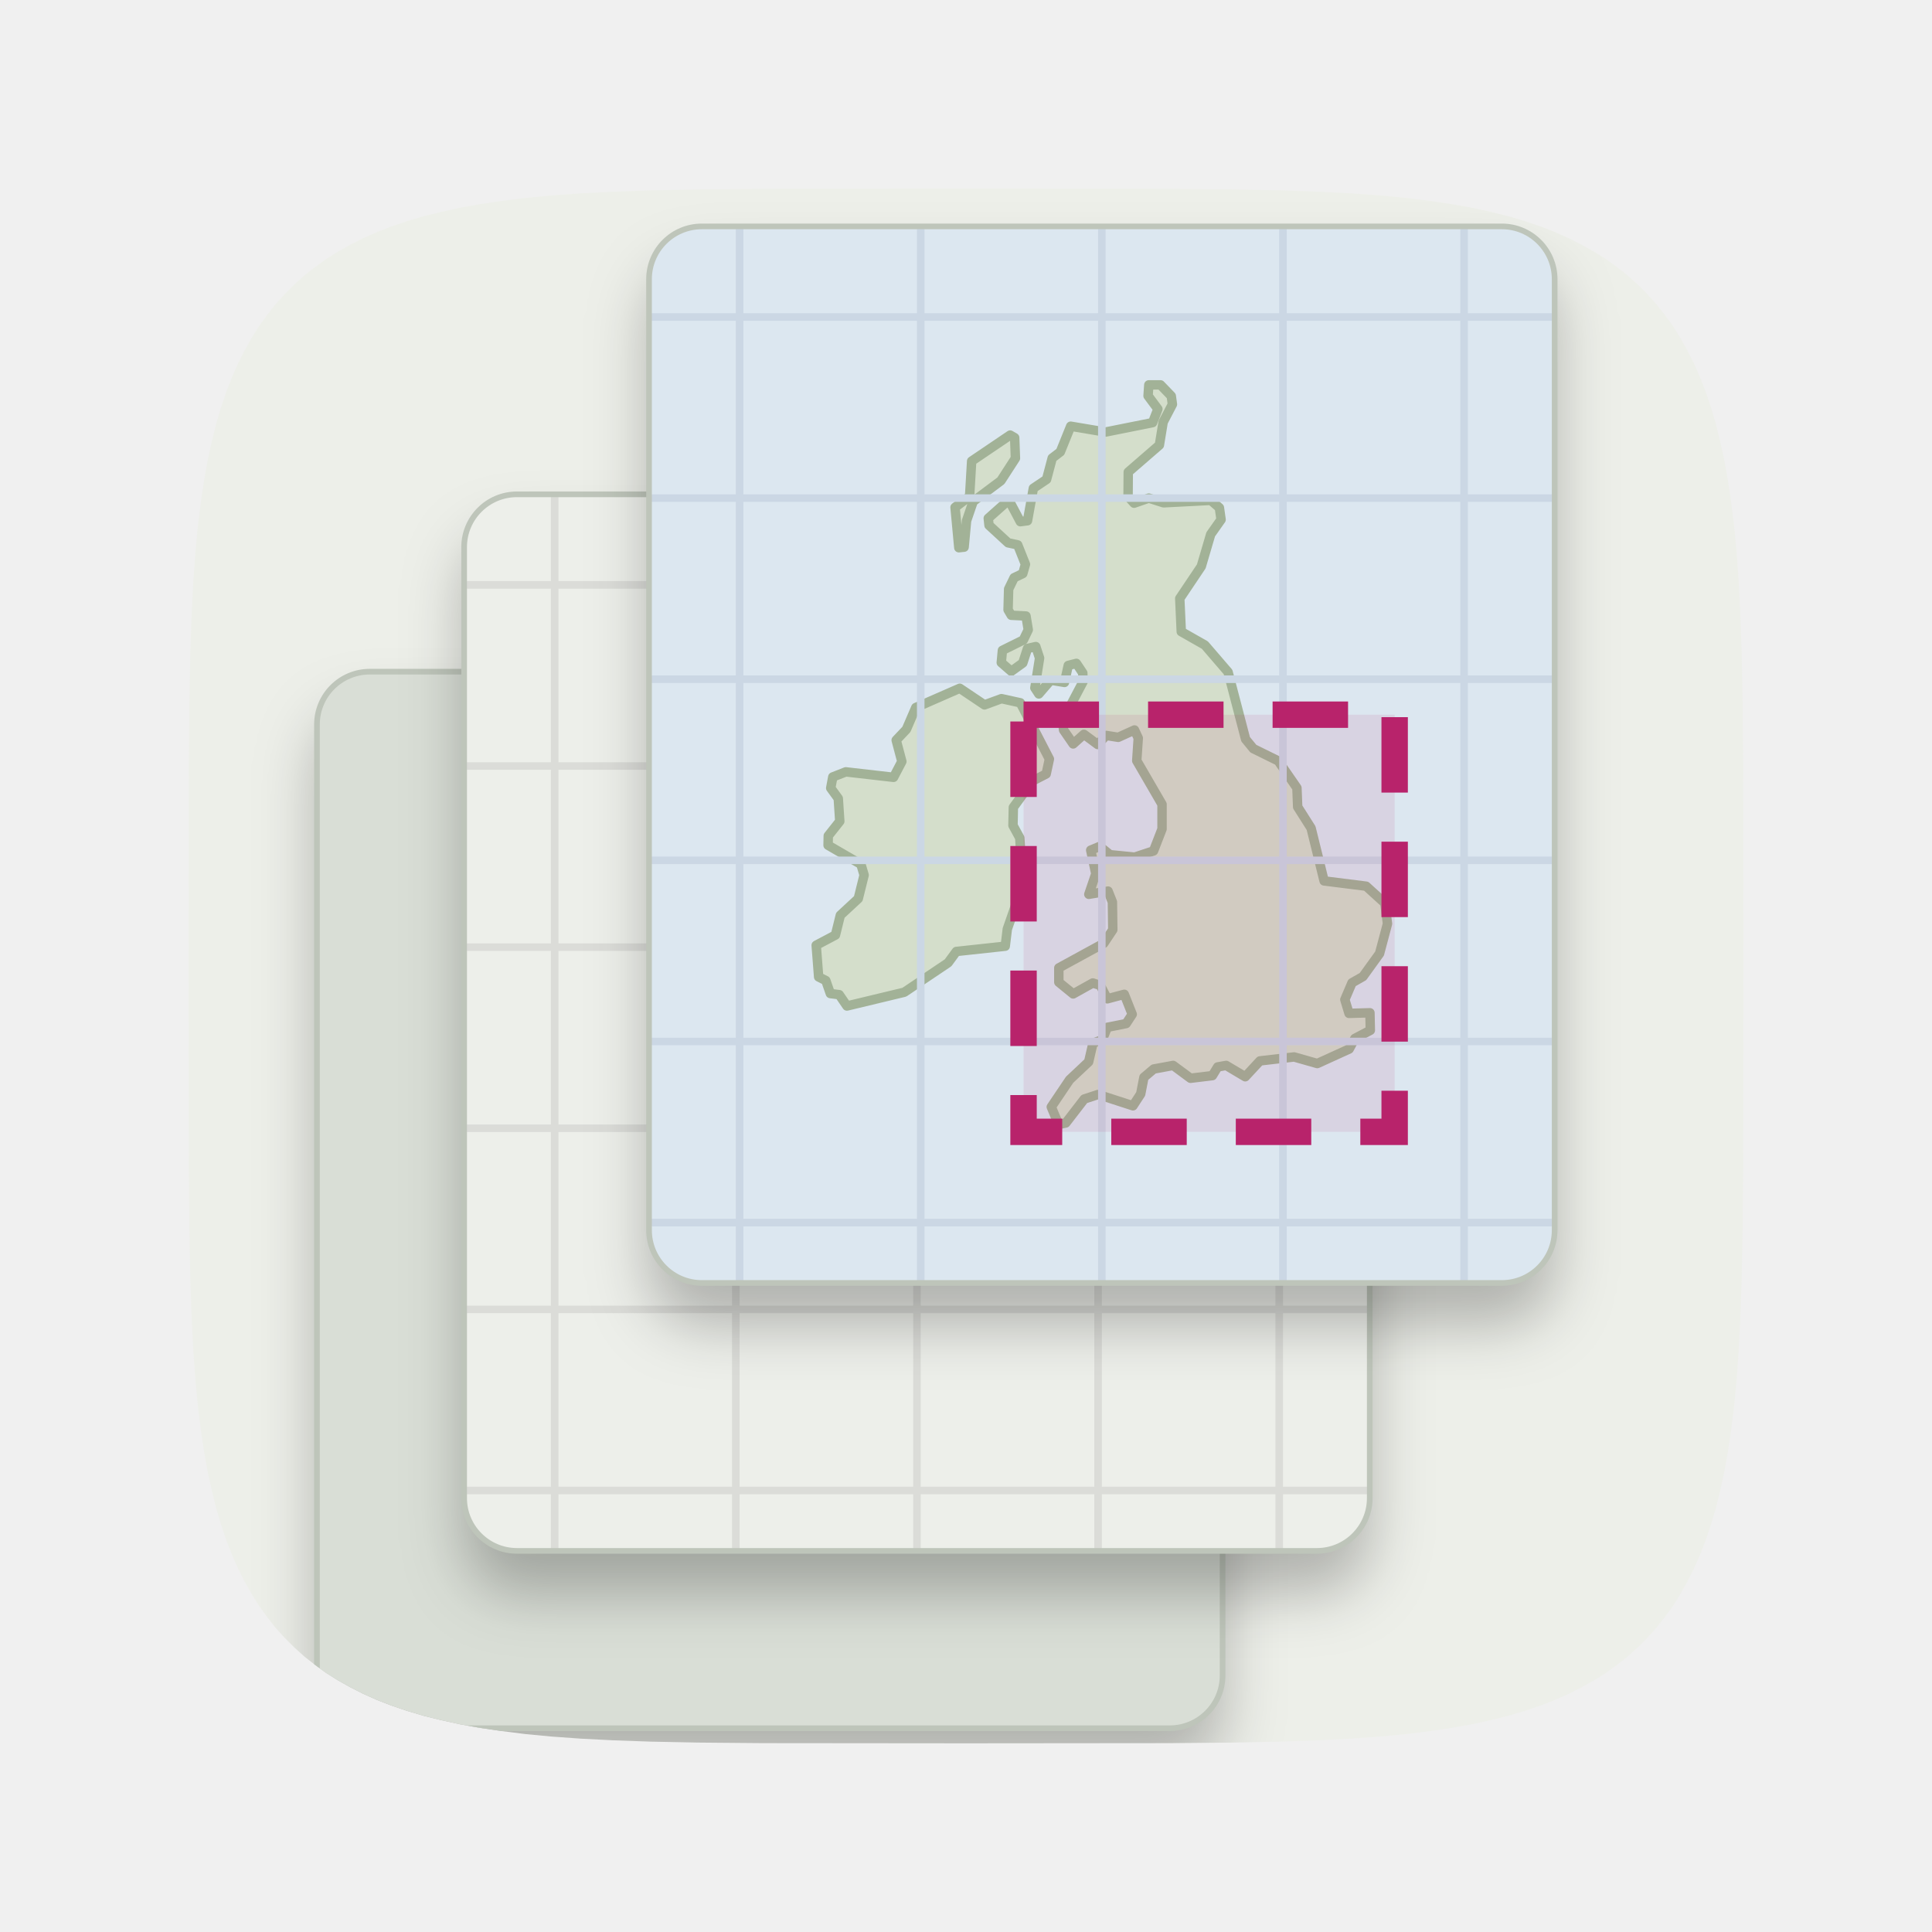
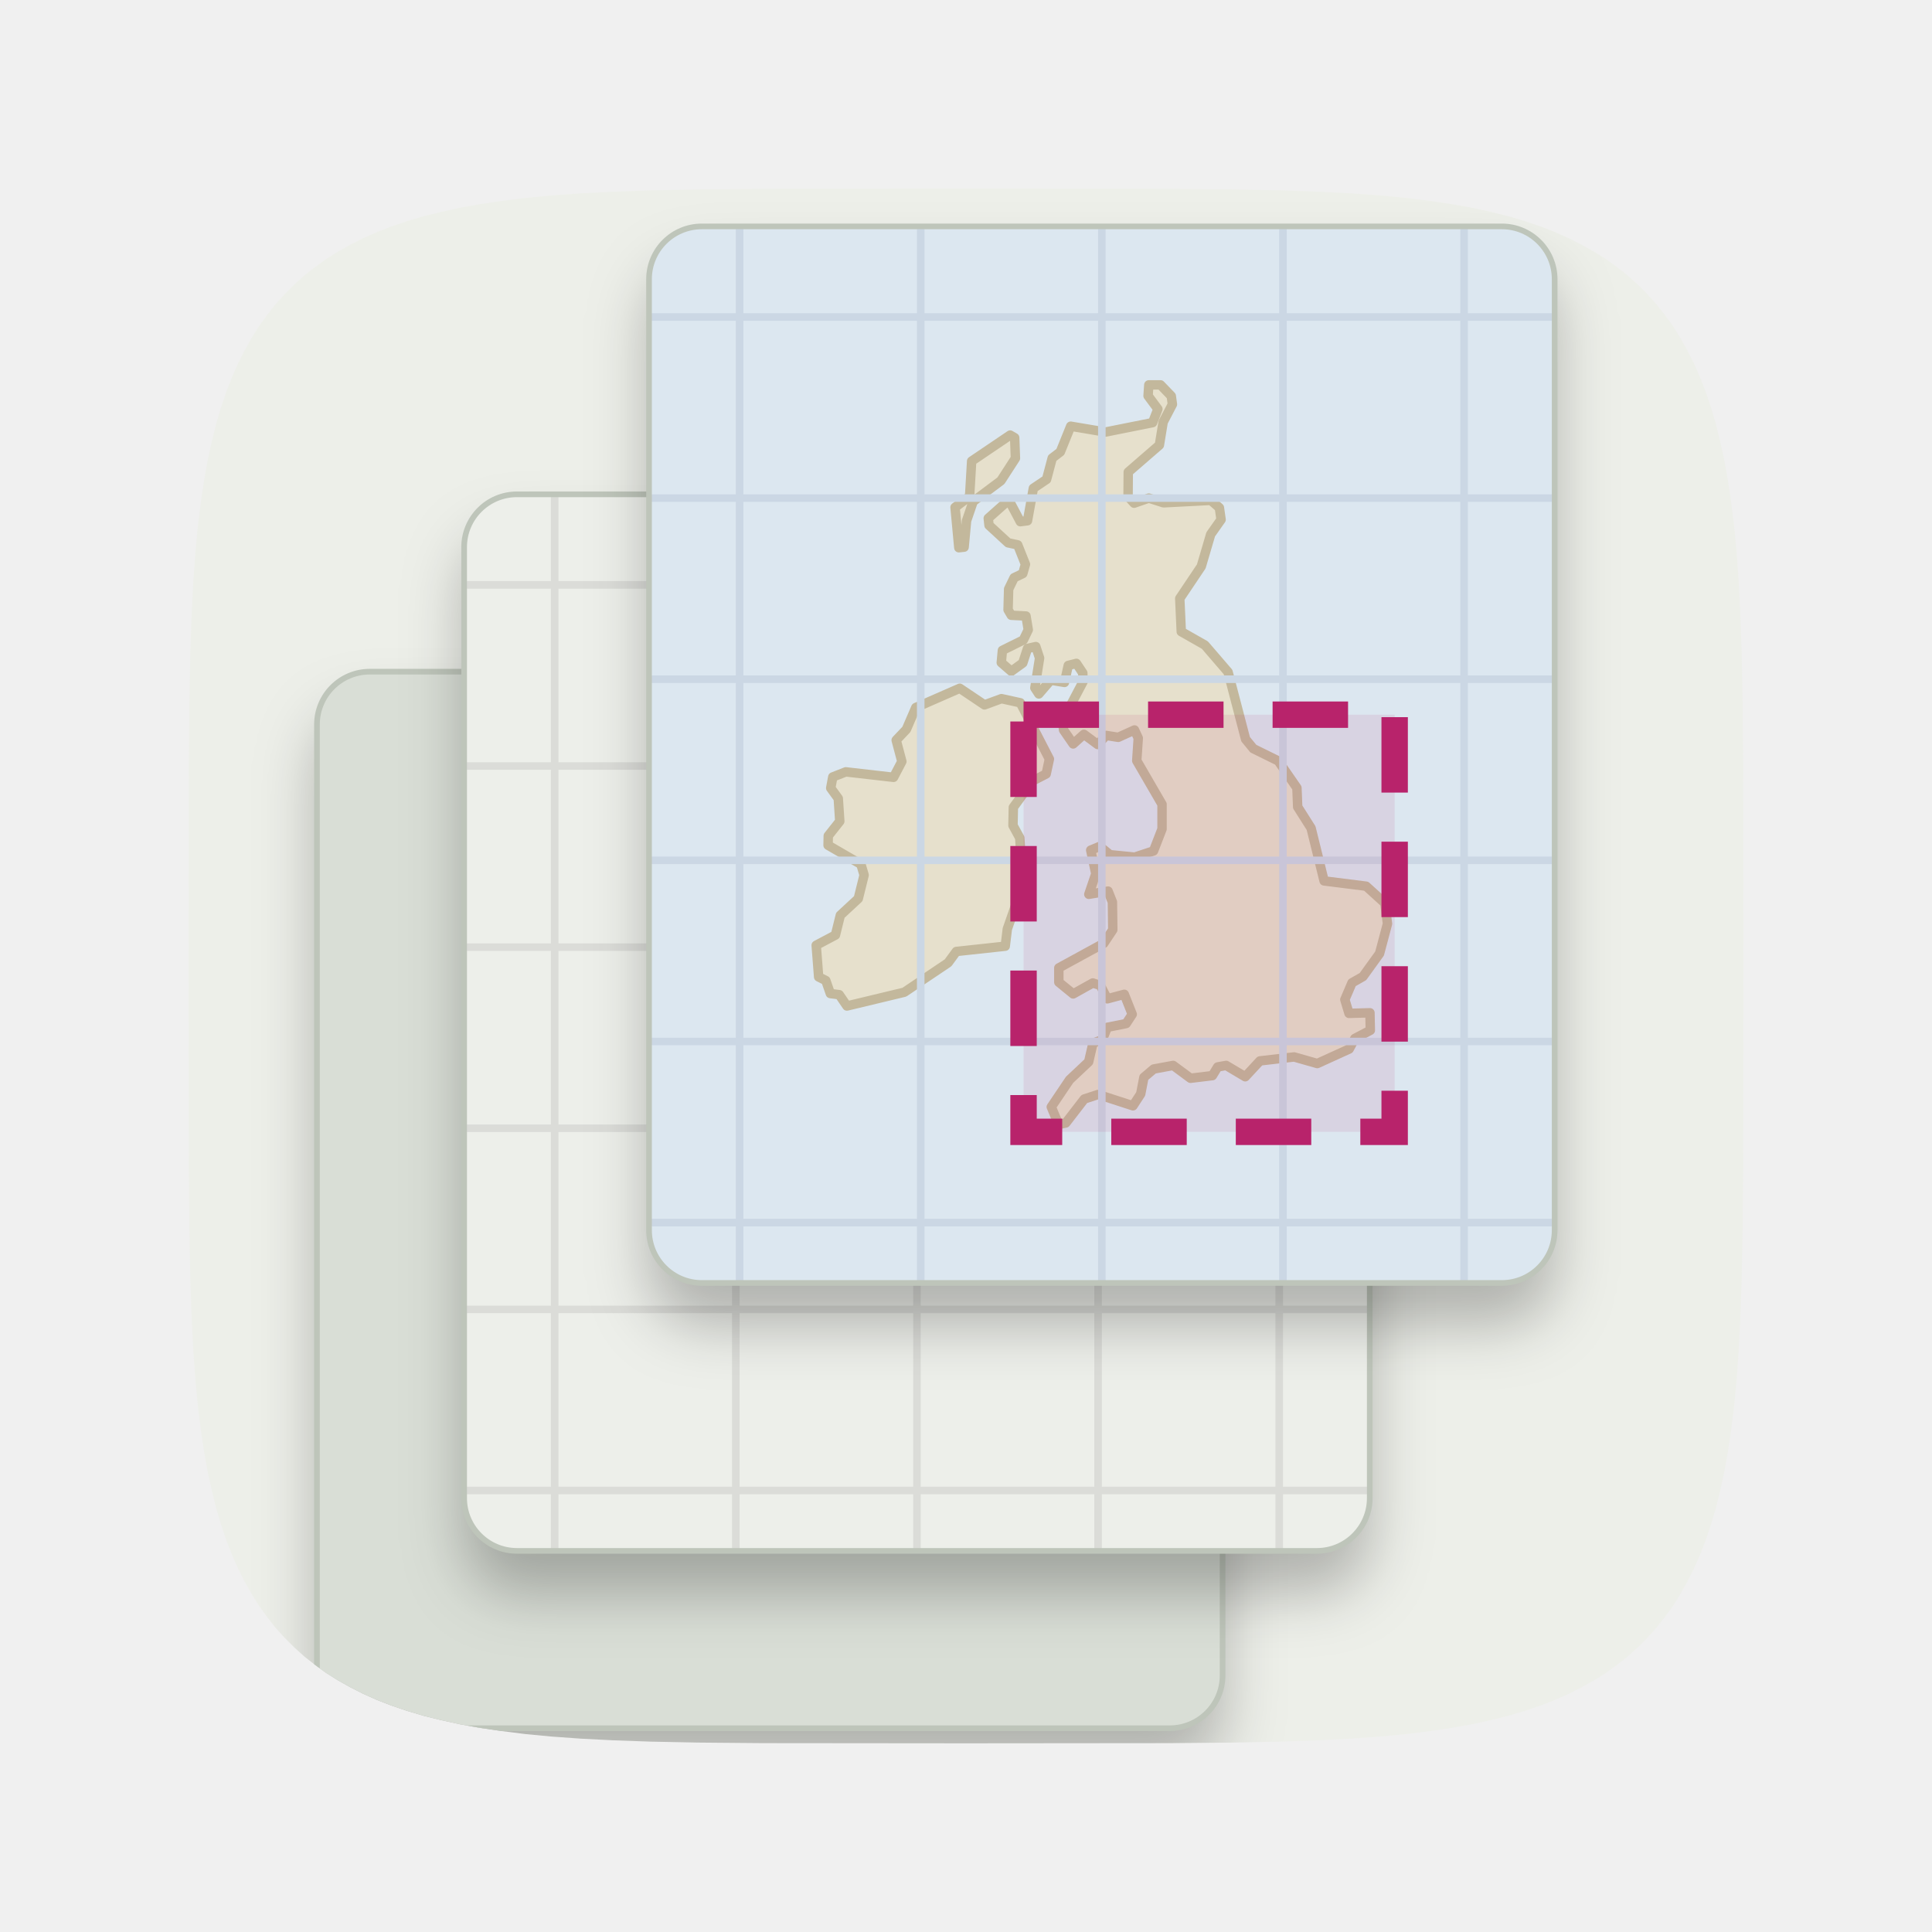
<svg xmlns="http://www.w3.org/2000/svg" xmlns:xlink="http://www.w3.org/1999/xlink" viewBox="0 0 1024 1024" width="1024" height="1024">
  <defs>
    <path id="squircle" d="M 924.0 512.0 L 923.9 619.7 L 923.6 654.0 L 923.1 679.0 L 922.4 699.2 L 921.5 716.5 L 920.4 731.8 L 919.1 745.5 L 917.5 758.1 L 915.8 769.6 L 913.9 780.2 L 911.7 790.2 L 909.4 799.5 L 906.8 808.2 L 904.0 816.5 L 901.0 824.2 L 897.7 831.6 L 894.2 838.5 L 890.5 845.1 L 886.6 851.3 L 882.3 857.2 L 877.9 862.8 L 873.1 868.1 L 868.1 873.1 L 862.8 877.9 L 857.2 882.3 L 851.3 886.6 L 845.1 890.5 L 838.5 894.2 L 831.6 897.7 L 824.2 901.0 L 816.5 904.0 L 808.2 906.8 L 799.5 909.4 L 790.2 911.7 L 780.2 913.9 L 769.6 915.8 L 758.1 917.5 L 745.5 919.1 L 731.8 920.4 L 716.5 921.5 L 699.2 922.4 L 679.0 923.1 L 654.0 923.6 L 619.7 923.9 L 512.0 924.0 L 404.3 923.9 L 370.0 923.6 L 345.0 923.1 L 324.8 922.4 L 307.5 921.5 L 292.2 920.4 L 278.5 919.1 L 265.9 917.5 L 254.4 915.8 L 243.8 913.9 L 233.8 911.7 L 224.5 909.4 L 215.8 906.8 L 207.5 904.0 L 199.8 901.0 L 192.4 897.7 L 185.5 894.2 L 178.9 890.5 L 172.7 886.6 L 166.8 882.3 L 161.2 877.9 L 155.9 873.1 L 150.9 868.1 L 146.1 862.8 L 141.7 857.2 L 137.4 851.3 L 133.5 845.1 L 129.8 838.5 L 126.3 831.6 L 123.0 824.2 L 120.0 816.5 L 117.2 808.2 L 114.6 799.5 L 112.3 790.2 L 110.1 780.2 L 108.2 769.6 L 106.5 758.1 L 104.9 745.5 L 103.6 731.8 L 102.5 716.5 L 101.6 699.2 L 100.9 679.0 L 100.4 654.0 L 100.1 619.7 L 100.0 512.0 L 100.1 404.3 L 100.4 370.0 L 100.9 345.0 L 101.6 324.8 L 102.5 307.5 L 103.6 292.2 L 104.9 278.5 L 106.5 265.9 L 108.2 254.4 L 110.1 243.8 L 112.3 233.8 L 114.6 224.5 L 117.2 215.8 L 120.0 207.5 L 123.0 199.8 L 126.3 192.4 L 129.8 185.5 L 133.5 178.9 L 137.4 172.7 L 141.7 166.8 L 146.1 161.2 L 150.9 155.9 L 155.9 150.9 L 161.2 146.1 L 166.8 141.7 L 172.7 137.4 L 178.9 133.5 L 185.5 129.8 L 192.4 126.3 L 199.8 123.0 L 207.5 120.0 L 215.8 117.2 L 224.5 114.6 L 233.8 112.3 L 243.8 110.1 L 254.4 108.2 L 265.9 106.5 L 278.5 104.9 L 292.2 103.6 L 307.5 102.5 L 324.8 101.6 L 345.0 100.9 L 370.0 100.4 L 404.3 100.1 L 512.0 100.0 L 619.7 100.1 L 654.0 100.4 L 679.0 100.9 L 699.2 101.6 L 716.5 102.5 L 731.8 103.6 L 745.5 104.9 L 758.1 106.5 L 769.6 108.2 L 780.2 110.1 L 790.2 112.3 L 799.5 114.6 L 808.2 117.2 L 816.5 120.0 L 824.2 123.0 L 831.6 126.3 L 838.5 129.8 L 845.1 133.5 L 851.3 137.4 L 857.2 141.7 L 862.8 146.1 L 868.1 150.9 L 873.1 155.9 L 877.9 161.2 L 882.3 166.8 L 886.6 172.7 L 890.5 178.9 L 894.2 185.5 L 897.7 192.4 L 901.0 199.8 L 904.0 207.5 L 906.8 215.8 L 909.4 224.5 L 911.7 233.8 L 913.9 243.8 L 915.8 254.4 L 917.5 265.9 L 919.1 278.5 L 920.4 292.2 L 921.5 307.5 L 922.4 324.8 L 923.1 345.0 L 923.6 370.0 L 923.9 404.3 Z" />
    <clipPath id="tile">
      <use xlink:href="#squircle" />
    </clipPath>
    <filter id="soft" x="-20%" y="-20%" width="140%" height="140%">
      <feGaussianBlur stdDeviation="16" />
    </filter>
    <clipPath id="back">
      <rect x="168" y="356" width="480" height="560" rx="28" />
    </clipPath>
    <clipPath id="mid">
      <rect x="246" y="262" width="480" height="560" rx="28" />
    </clipPath>
    <clipPath id="front">
      <rect x="344" y="120" width="480" height="560" rx="28" />
    </clipPath>
  </defs>
  <g clip-path="url(#tile)">
    <rect width="1024" height="1024" fill="#EDEFE9" />
    <rect x="168" y="378" width="480" height="560" rx="28" fill="#000" opacity="0.26" filter="url(#soft)" />
    <g clip-path="url(#back)">
      <rect x="168" y="356" width="480" height="560" fill="#D9DED6" />
    </g>
    <rect x="168" y="356" width="480" height="560" rx="28" fill="none" stroke="#BEC5BA" stroke-width="3" />
    <rect x="246" y="284" width="480" height="560" rx="28" fill="#000" opacity="0.26" filter="url(#soft)" />
    <g clip-path="url(#mid)">
      <rect x="246" y="262" width="480" height="560" fill="#EDEFEA" />
      <path d="M294 262V822M390 262V822M486 262V822M582 262V822M678 262V822M246 310H726M246 406H726M246 502H726M246 598H726M246 694H726M246 790H726" stroke="rgba(34,42,38,0.09)" stroke-width="4" fill="none" />
    </g>
    <rect x="246" y="262" width="480" height="560" rx="28" fill="none" stroke="#BEC5BA" stroke-width="3" />
    <rect x="344" y="142" width="480" height="560" rx="28" fill="#000" opacity="0.26" filter="url(#soft)" />
    <g clip-path="url(#front)">
      <rect x="344" y="120" width="480" height="560" fill="#FFFFFF" />
      <rect x="344" y="120" width="480" height="560" fill="#DCE7F0" />
-       <path d="M534.7 265.0L540.8 276.5L544.6 276.0L547.7 258.8L554.7 254.1L557.7 242.8L562.0 239.5L567.5 225.9L585.9 229.0L610.9 224.0L613.7 216.8L608.5 209.8L608.9 204.0L615.1 204.0L620.8 209.9L621.4 214.3L616.5 223.7L614.5 235.9L598.0 250.2L597.9 263.2L601.1 266.7L608.9 264.0L616.7 266.5L641.8 265.2L646.3 269.1L647.2 275.4L641.7 283.2L636.7 300.2L625.3 317.2L626.1 334.8L638.6 341.9L650.9 356.2L660.2 391.8L664.3 396.8L677.5 403.3L687.4 417.6L687.8 427.7L694.9 438.9L701.8 466.9L724.1 469.7L734.0 478.7L735.4 489.6L731.2 505.4L722.4 517.6L716.6 520.9L712.8 529.8L715.0 537.1L726.1 536.8L726.3 546.1L718.1 550.4L715.1 556.0L698.2 563.7L685.9 560.2L667.8 562.3L660.0 570.7L649.9 564.7L645.4 565.5L642.6 570.1L631.0 571.5L621.8 564.7L611.5 566.6L606.3 571.0L604.6 579.8L600.5 586.1L582.0 580.1L574.7 582.5L564.9 595.2L561.1 596.0L557.2 586.7L566.9 572.3L577.0 562.8L579.3 552.9L584.3 551.0L586.9 544.5L596.9 542.5L600.1 537.6L595.9 527.0L586.9 529.4L583.2 522.3L579.2 521.0L568.8 526.8L561.2 520.6L561.2 513.0L585.0 500.0L589.8 492.8L589.6 478.1L587.3 472.3L577.1 474.0L580.8 463.1L578.1 450.6L582.9 448.6L588.3 453.0L601.4 454.3L611.4 451.0L615.9 439.4L615.9 426.3L602.5 403.2L603.3 391.2L601.3 386.9L592.7 390.8L586.3 389.8L581.8 394.6L574.5 389.2L568.8 394.3L563.7 386.9L563.2 381.9L574.0 361.4L573.9 356.7L570.5 351.6L566.2 352.7L564.2 361.7L556.9 360.5L550.6 367.8L548.5 364.6L551.0 348.8L549.0 342.7L544.6 343.7L542.1 351.4L536.0 355.8L530.7 351.2L531.3 344.7L542.4 339.2L545.0 333.8L543.8 326.5L536.0 326.1L534.3 323.2L534.6 312.2L537.5 306.2L542.1 304.0L543.5 299.1L539.4 288.8L534.3 287.7L524.2 278.4L523.8 274.7L534.7 265.0ZM432.6 501.0L442.8 495.6L445.4 485.1L454.9 476.3L458.0 463.8L456.3 458.1L438.9 448.0L439.0 443.0L445.1 435.3L444.3 423.2L440.3 417.7L441.4 411.8L448.3 409.1L473.6 412.0L478.0 403.6L475.0 392.3L480.4 386.6L485.4 375.0L508.7 364.8L521.8 373.6L530.8 370.3L540.8 372.5L556.2 402.3L554.5 410.2L547.3 413.9L537.1 427.9L536.9 437.5L540.5 444.1L542.1 468.9L533.9 492.4L532.8 501.5L506.9 504.3L502.5 510.3L479.3 525.9L448.9 533.2L444.8 527.2L440.1 526.6L437.7 519.7L433.9 517.8L432.6 501.0ZM506.2 268.9L513.9 263.1L515.0 244.4L535.4 230.6L537.8 232.0L538.2 242.9L530.5 254.8L515.8 265.8L512.3 276.0L511.0 290.0L508.2 290.3L506.2 268.9Z" fill="#D4DECB" stroke="#A2B297" stroke-width="5" stroke-linejoin="round" fill-rule="evenodd" />
+       <path d="M534.7 265.0L540.8 276.5L544.6 276.0L547.7 258.8L554.7 254.1L557.7 242.8L562.0 239.5L567.5 225.9L585.9 229.0L610.9 224.0L613.7 216.8L608.5 209.8L608.9 204.0L615.1 204.0L620.8 209.9L621.4 214.3L616.5 223.7L614.5 235.9L598.0 250.2L597.9 263.2L601.1 266.7L608.9 264.0L616.7 266.5L641.8 265.2L646.3 269.1L647.2 275.4L641.7 283.2L636.7 300.2L625.3 317.2L626.1 334.8L638.6 341.9L650.9 356.2L660.2 391.8L664.3 396.8L677.5 403.3L687.4 417.6L687.8 427.7L694.9 438.9L701.8 466.9L724.1 469.7L734.0 478.7L735.4 489.6L731.2 505.4L722.4 517.6L716.6 520.9L712.8 529.8L715.0 537.1L726.1 536.8L726.3 546.1L718.1 550.4L715.1 556.0L698.2 563.7L685.9 560.2L667.8 562.3L660.0 570.7L649.9 564.7L645.4 565.5L642.6 570.1L631.0 571.5L621.8 564.7L611.5 566.6L606.3 571.0L604.6 579.8L600.5 586.1L582.0 580.1L574.7 582.5L564.9 595.2L561.1 596.0L557.2 586.7L566.9 572.3L577.0 562.8L579.3 552.9L584.3 551.0L586.9 544.5L596.9 542.5L600.1 537.6L595.9 527.0L586.9 529.4L583.2 522.3L579.2 521.0L568.8 526.8L561.2 520.6L561.2 513.0L585.0 500.0L589.8 492.8L589.6 478.1L587.3 472.3L577.1 474.0L580.8 463.1L578.1 450.6L582.9 448.6L588.3 453.0L601.4 454.3L611.4 451.0L615.9 439.4L615.9 426.3L602.5 403.2L603.3 391.2L601.3 386.9L592.7 390.8L586.3 389.8L581.8 394.6L574.5 389.2L568.8 394.3L563.7 386.9L563.2 381.9L574.0 361.4L573.9 356.7L570.5 351.6L566.2 352.7L564.2 361.7L556.9 360.5L550.6 367.8L548.5 364.6L551.0 348.8L549.0 342.7L544.6 343.7L542.1 351.4L536.0 355.8L530.7 351.2L531.3 344.7L542.4 339.2L545.0 333.8L543.8 326.5L536.0 326.1L534.3 323.2L534.6 312.2L537.5 306.2L542.1 304.0L543.5 299.1L539.4 288.8L534.3 287.7L524.2 278.4L523.8 274.7L534.7 265.0ZM432.6 501.0L442.8 495.6L445.4 485.1L454.9 476.3L458.0 463.8L456.3 458.1L438.9 448.0L439.0 443.0L445.1 435.3L444.3 423.2L440.3 417.7L441.4 411.8L448.3 409.1L473.6 412.0L478.0 403.6L475.0 392.3L480.4 386.6L485.4 375.0L508.7 364.8L521.8 373.6L530.8 370.3L540.8 372.5L556.2 402.3L554.5 410.2L547.3 413.9L537.1 427.9L536.9 437.5L540.5 444.1L542.1 468.9L533.9 492.4L532.8 501.5L506.9 504.3L502.5 510.3L479.3 525.9L448.9 533.2L444.8 527.2L440.1 526.6L437.7 519.7L433.9 517.8L432.6 501.0ZM506.2 268.9L513.9 263.1L515.0 244.4L535.4 230.6L537.8 232.0L538.2 242.9L530.5 254.8L515.8 265.8L512.3 276.0L511.0 290.0L508.2 290.3L506.2 268.9Z" fill="#E6E0CC" stroke="#C3B89C" stroke-width="5" stroke-linejoin="round" fill-rule="evenodd" />
      <path d="M392 120V680M488 120V680M584 120V680M680 120V680M776 120V680M344 168H824M344 264H824M344 360H824M344 456H824M344 552H824M344 648H824" stroke="#CBD7E4" stroke-width="4" fill="none" />
      <rect x="542.5" y="378.8" width="196.7" height="221.1" fill="rgba(184,35,107,0.10)" stroke="#B8236B" stroke-width="14" stroke-dasharray="40 26" />
    </g>
    <rect x="344" y="120" width="480" height="560" rx="28" fill="none" stroke="#BEC5BA" stroke-width="3" />
  </g>
</svg>
